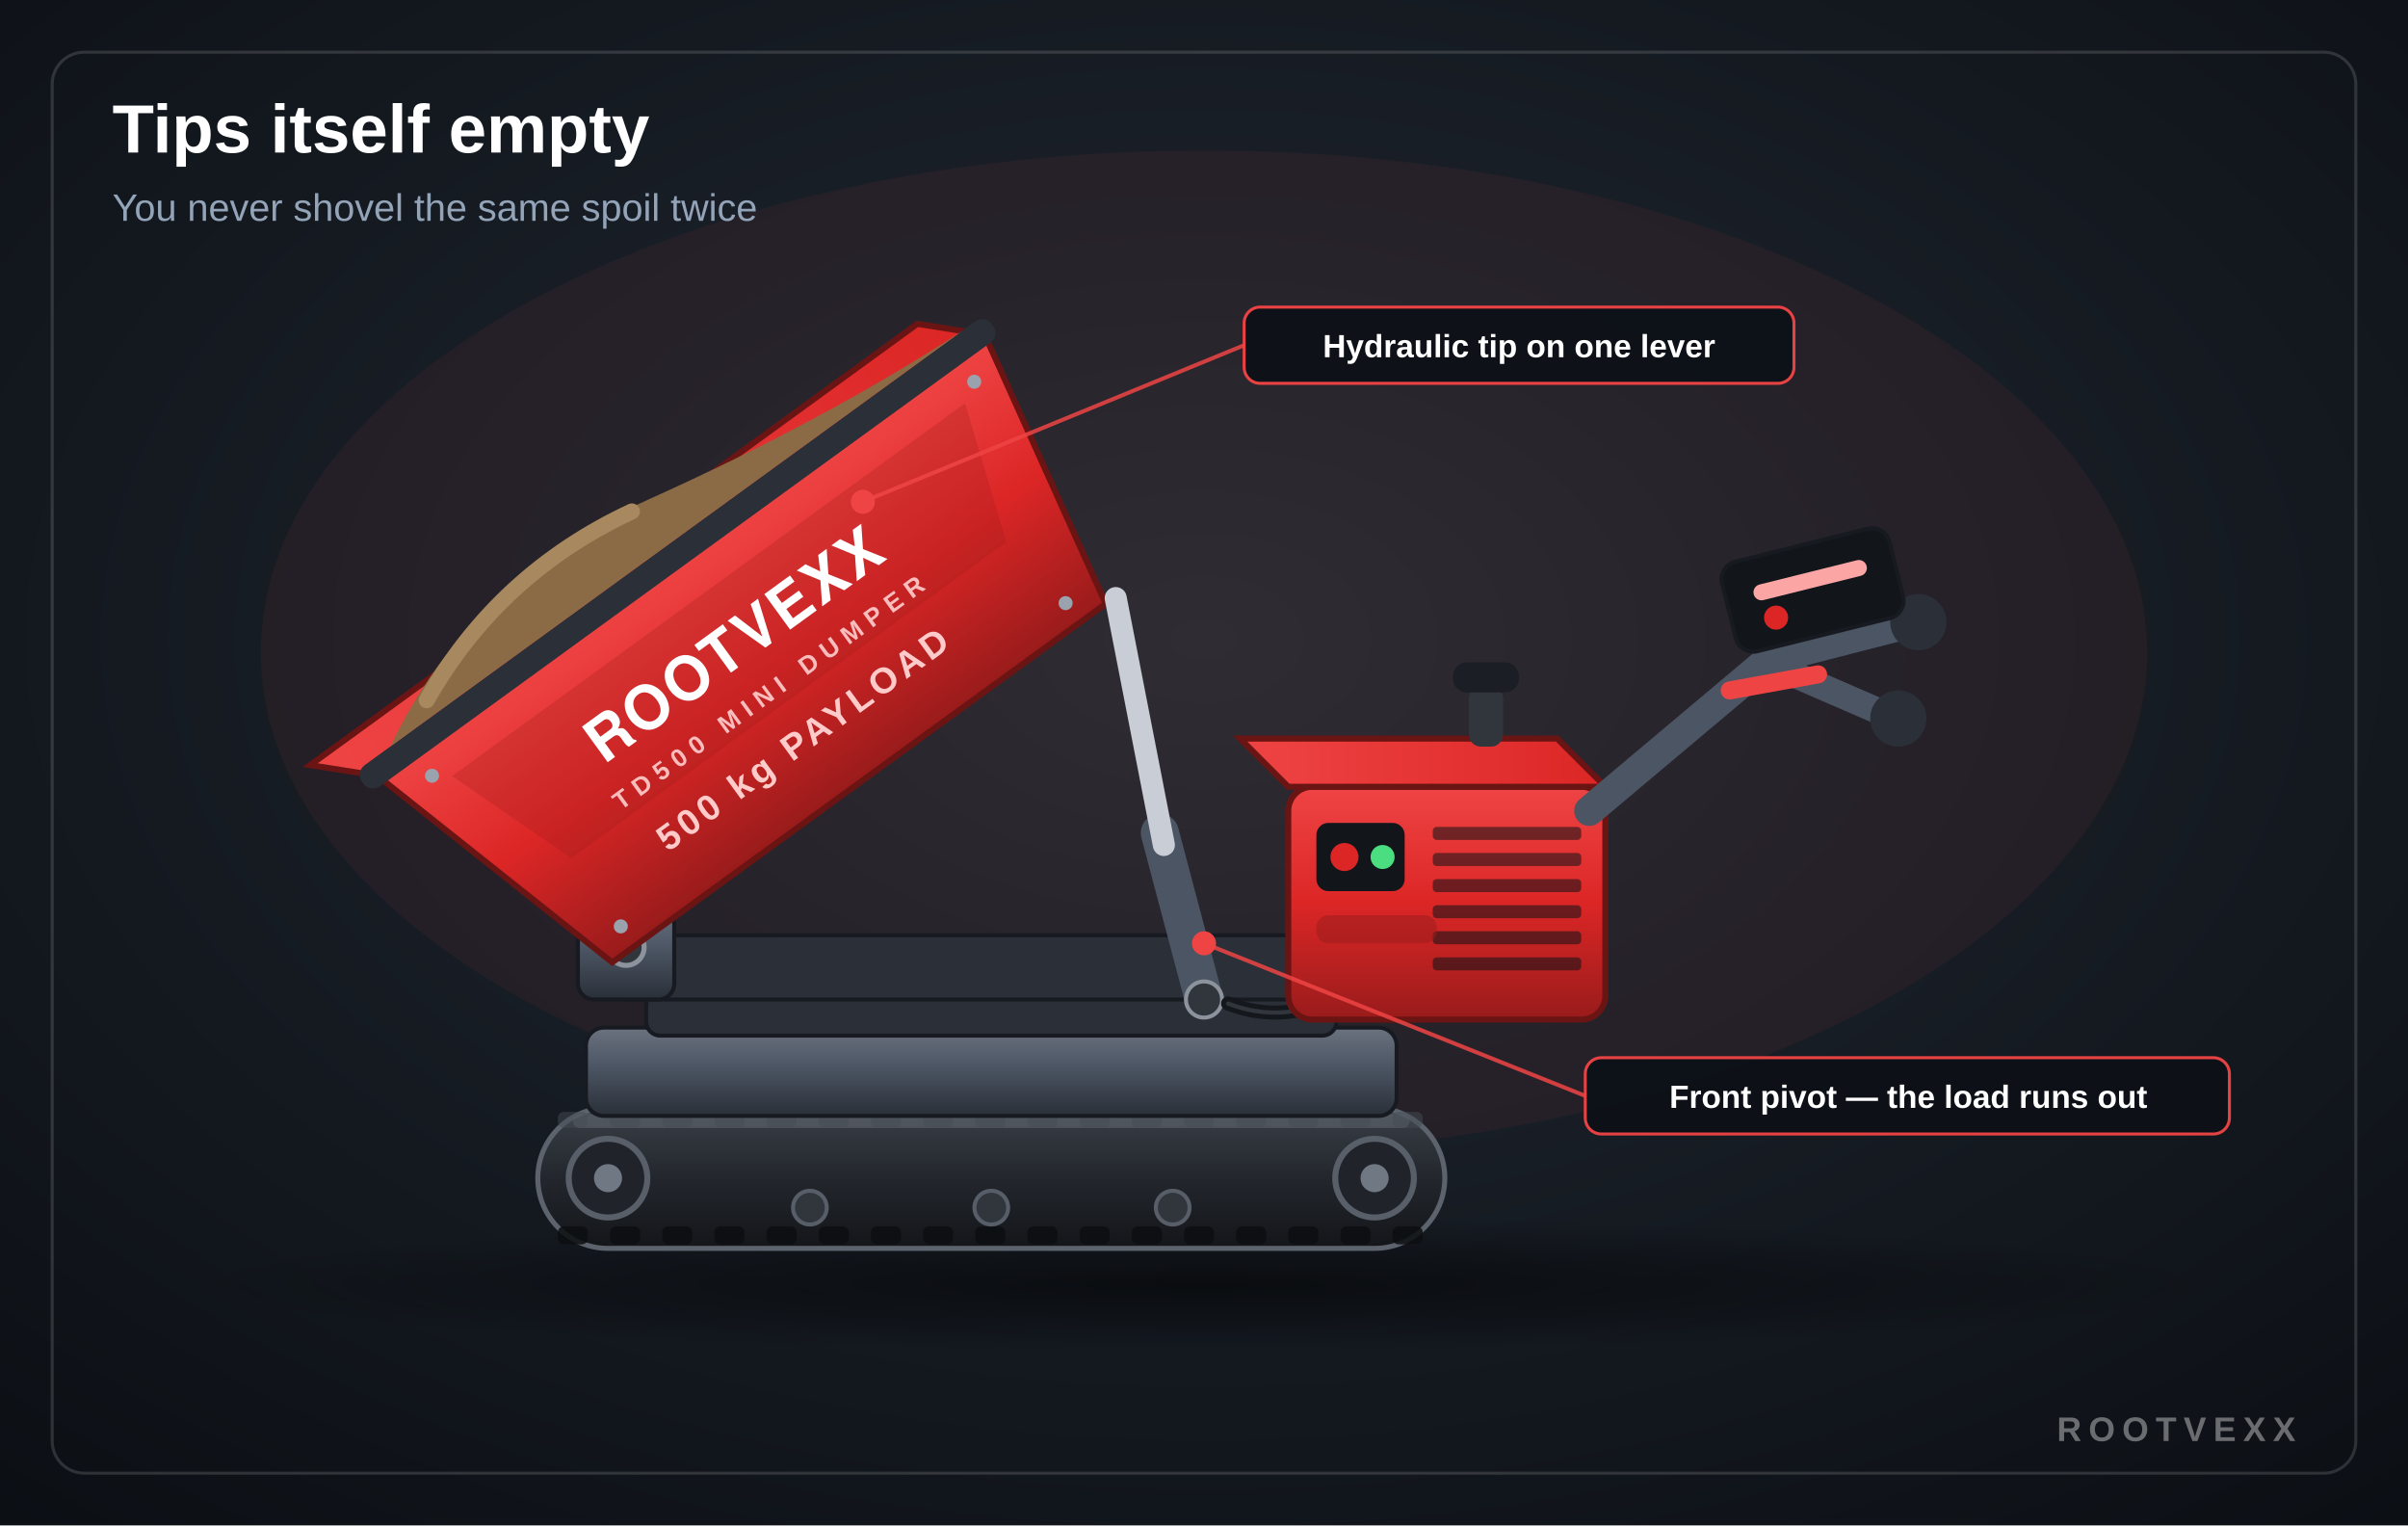
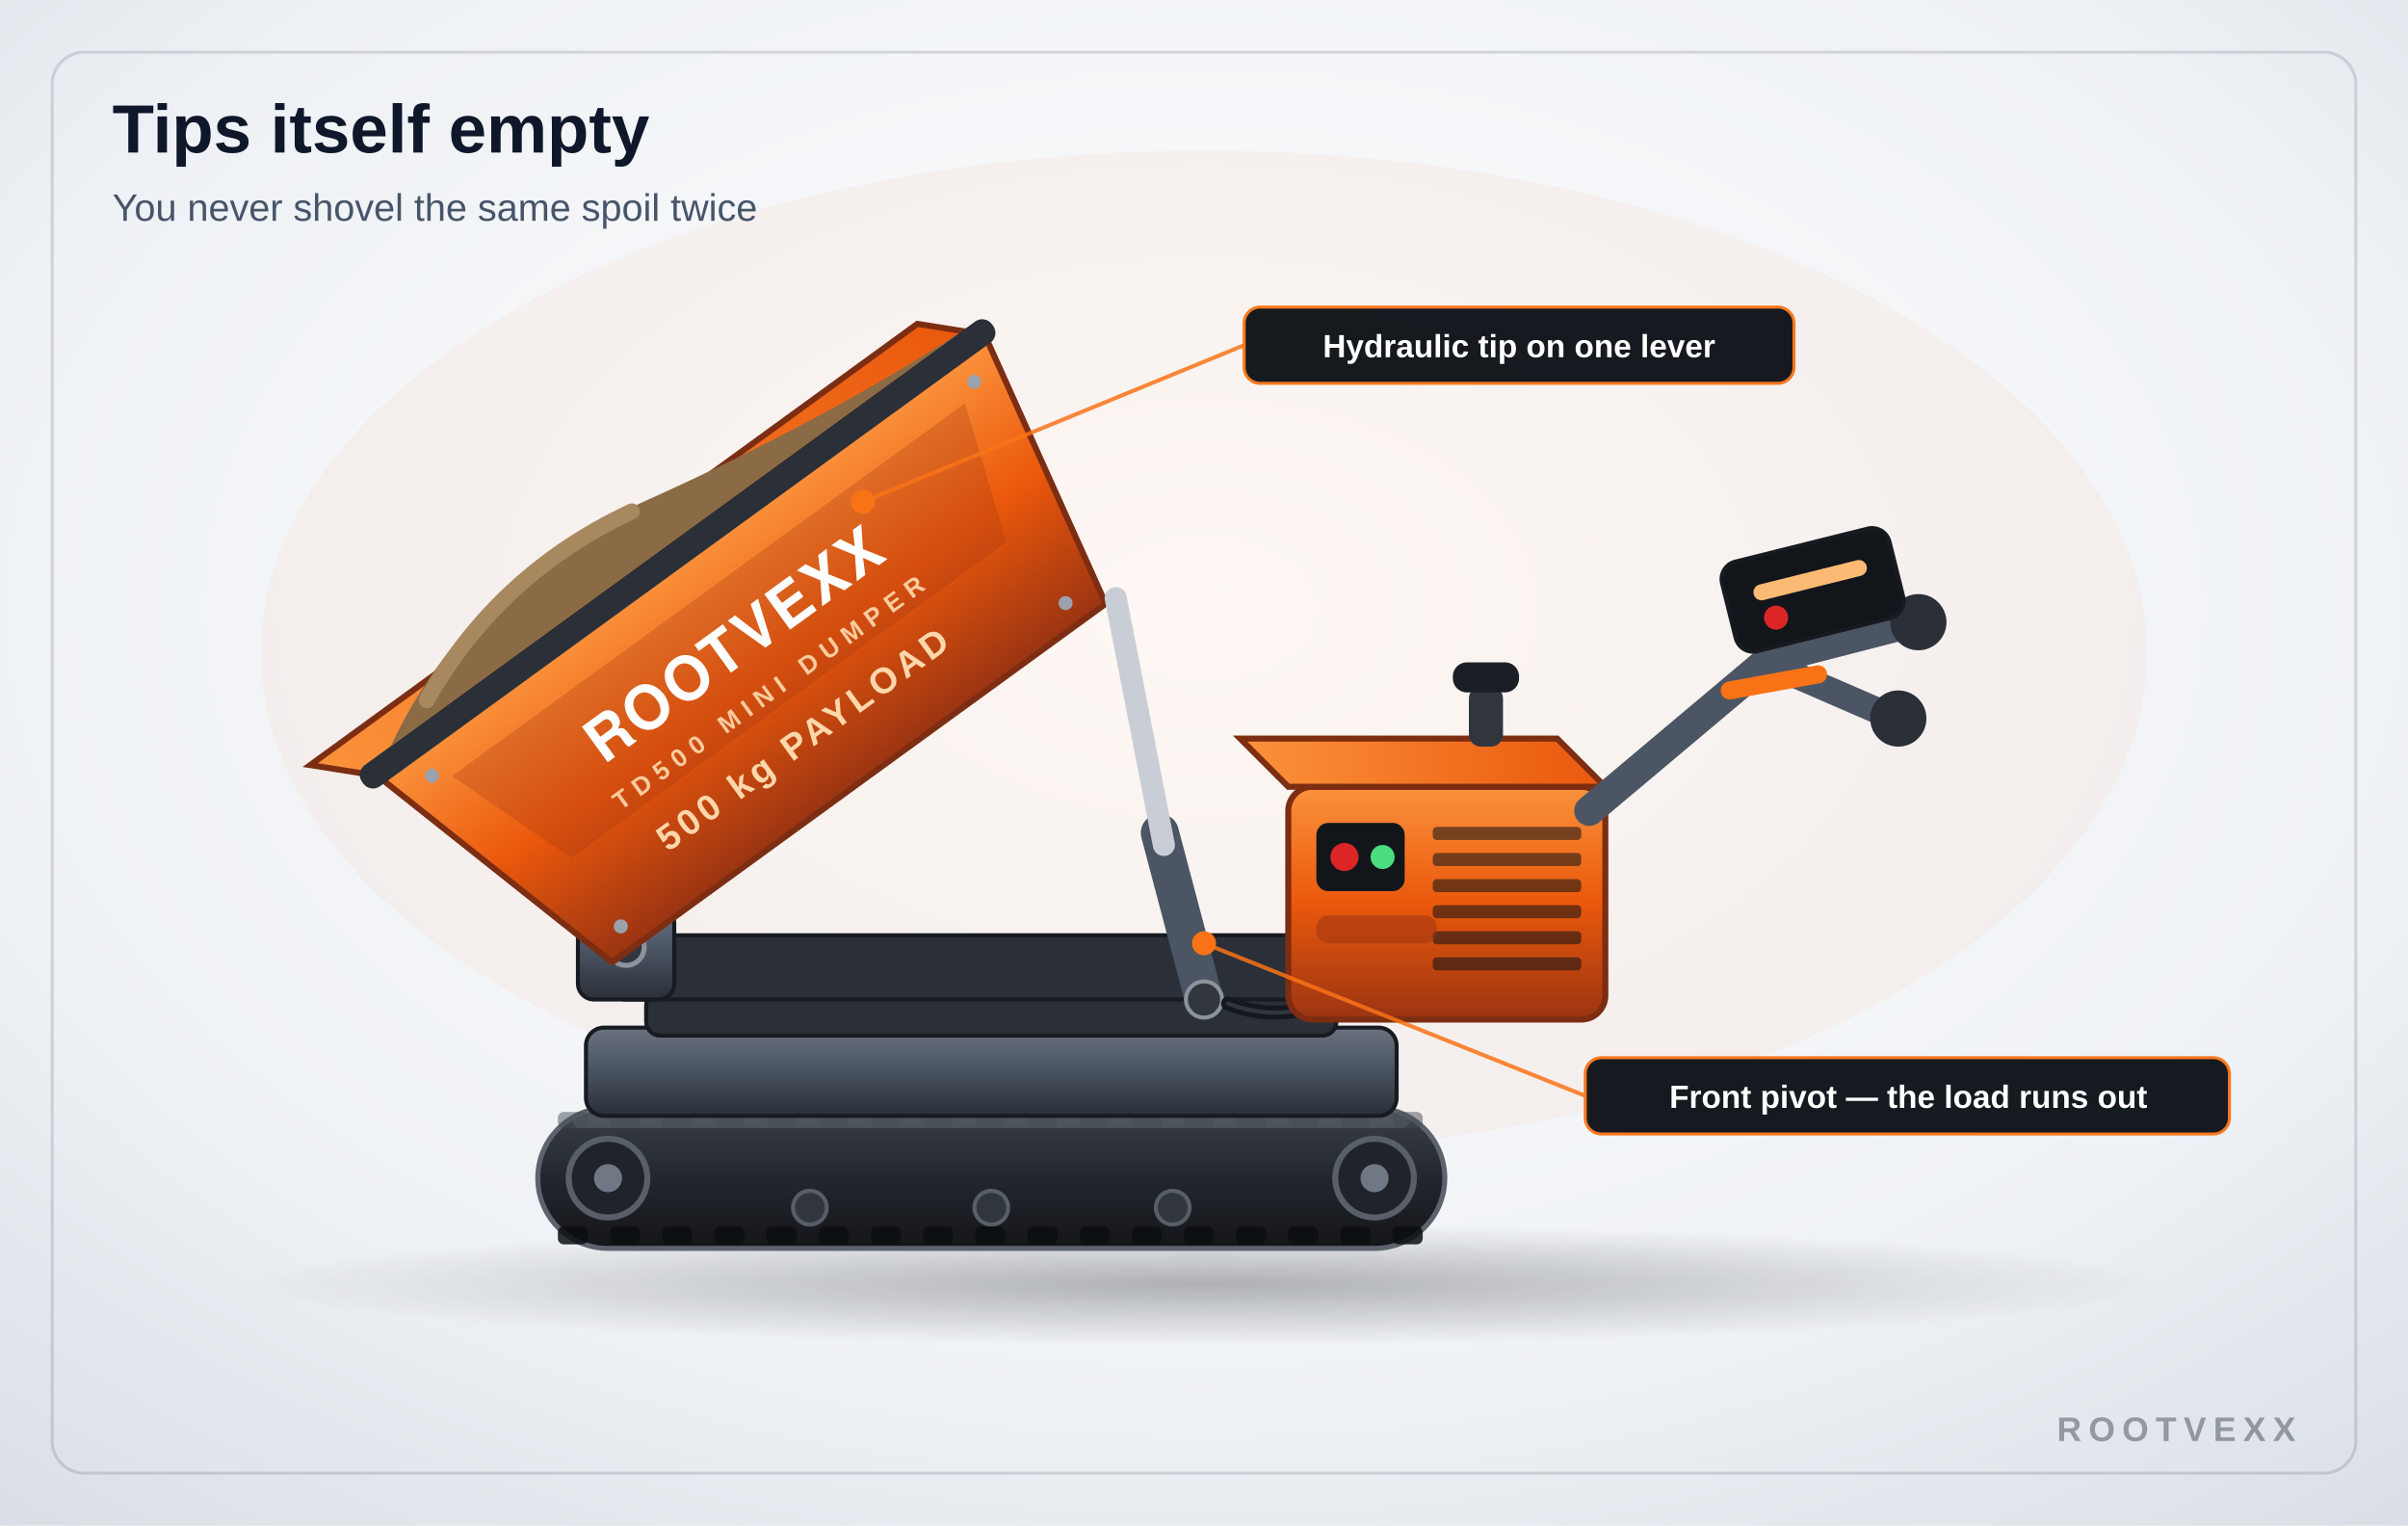
<svg xmlns="http://www.w3.org/2000/svg" viewBox="0 0 1200 760" width="1200" height="760" role="img">
  <defs>
    <linearGradient id="steel" x1="0" y1="0" x2="0" y2="1">
      <stop offset="0" stop-color="#6b7280" />
      <stop offset=".45" stop-color="#4b5563" />
      <stop offset="1" stop-color="#2a2f38" />
    </linearGradient>
    <linearGradient id="steelLite" x1="0" y1="0" x2="0" y2="1">
      <stop offset="0" stop-color="#aeb6c2" />
      <stop offset="1" stop-color="#6b7280" />
    </linearGradient>
    <linearGradient id="dark" x1="0" y1="0" x2="0" y2="1">
      <stop offset="0" stop-color="#31363f" />
      <stop offset="1" stop-color="#15181d" />
    </linearGradient>
    <linearGradient id="rubber" x1="0" y1="0" x2="0" y2="1">
      <stop offset="0" stop-color="#3a3f47" />
      <stop offset=".5" stop-color="#23272d" />
      <stop offset="1" stop-color="#131519" />
    </linearGradient>
    <radialGradient id="studioD" cx=".5" cy=".42" r=".78">
      <stop offset="0" stop-color="#232a33" />
      <stop offset=".6" stop-color="#141920" />
      <stop offset="1" stop-color="#0b0e13" />
    </radialGradient>
    <radialGradient id="studioL" cx=".5" cy=".4" r=".8">
      <stop offset="0" stop-color="#ffffff" />
      <stop offset=".65" stop-color="#eef1f5" />
      <stop offset="1" stop-color="#d7dce4" />
    </radialGradient>
    <linearGradient id="skyG" x1="0" y1="0" x2="0" y2="1">
      <stop offset="0" stop-color="#9fc0d8" />
      <stop offset=".55" stop-color="#cfe0ea" />
      <stop offset="1" stop-color="#e8eef2" />
    </linearGradient>
    <radialGradient id="shadow" cx=".5" cy=".5" r=".5">
      <stop offset="0" stop-color="#000" stop-opacity=".55" />
      <stop offset="1" stop-color="#000" stop-opacity="0" />
    </radialGradient>
    <linearGradient id="glassG" x1="0" y1="0" x2="1" y2="1">
      <stop offset="0" stop-color="#dfeaf2" stop-opacity=".9" />
      <stop offset="1" stop-color="#8fa6b8" stop-opacity=".75" />
    </linearGradient>
    <linearGradient id="paint" x1="0" y1="0" x2="0" y2="1">
-       <stop offset="0" stop-color="#ef4444" />
-       <stop offset=".5" stop-color="#dc2626" />
-       <stop offset="1" stop-color="#991b1b" />
+       <stop offset="0" stop-color="#fb923c" />
+       <stop offset=".5" stop-color="#ea580c" />
+       <stop offset="1" stop-color="#9a3412" />
    </linearGradient>
    <linearGradient id="paintTop" x1="0" y1="0" x2="1" y2="0">
-       <stop offset="0" stop-color="#ef4444" />
-       <stop offset="1" stop-color="#dc2626" />
+       <stop offset="0" stop-color="#fb923c" />
+       <stop offset="1" stop-color="#ea580c" />
    </linearGradient>
  </defs>
-   <rect width="1200" height="760" fill="url(#studioD)" />
-   <ellipse cx="600.0" cy="640" rx="504.0" ry="34" fill="url(#shadow)" />
-   <ellipse cx="600" cy="325" rx="470" ry="250" fill="#ef4444" opacity=".06" />
+   <rect width="1200" height="760" fill="url(#studioL)" />
+   <ellipse cx="600.0" cy="640" rx="480.0" ry="30" fill="url(#shadow)" opacity=".5" />
+   <ellipse cx="600" cy="325" rx="470" ry="250" fill="#f97316" opacity=".05" />
  <rect x="268" y="552" width="452" height="70" rx="35.0" fill="url(#rubber)" stroke="#5c636d" stroke-width="2.5" />
  <rect x="285.5" y="555" width="417.0" height="7" rx="3.5" fill="#6e767f" opacity=".45" />
  <rect x="278" y="611" width="15" height="9" rx="3" fill="#0c0e11" opacity=".85" />
  <rect x="278" y="554" width="15" height="8" rx="3" fill="#454b54" opacity=".5" />
  <rect x="304" y="611" width="15" height="9" rx="3" fill="#0c0e11" opacity=".85" />
  <rect x="304" y="554" width="15" height="8" rx="3" fill="#454b54" opacity=".5" />
  <rect x="330" y="611" width="15" height="9" rx="3" fill="#0c0e11" opacity=".85" />
  <rect x="330" y="554" width="15" height="8" rx="3" fill="#454b54" opacity=".5" />
  <rect x="356" y="611" width="15" height="9" rx="3" fill="#0c0e11" opacity=".85" />
  <rect x="356" y="554" width="15" height="8" rx="3" fill="#454b54" opacity=".5" />
  <rect x="382" y="611" width="15" height="9" rx="3" fill="#0c0e11" opacity=".85" />
  <rect x="382" y="554" width="15" height="8" rx="3" fill="#454b54" opacity=".5" />
  <rect x="408" y="611" width="15" height="9" rx="3" fill="#0c0e11" opacity=".85" />
  <rect x="408" y="554" width="15" height="8" rx="3" fill="#454b54" opacity=".5" />
  <rect x="434" y="611" width="15" height="9" rx="3" fill="#0c0e11" opacity=".85" />
  <rect x="434" y="554" width="15" height="8" rx="3" fill="#454b54" opacity=".5" />
  <rect x="460" y="611" width="15" height="9" rx="3" fill="#0c0e11" opacity=".85" />
  <rect x="460" y="554" width="15" height="8" rx="3" fill="#454b54" opacity=".5" />
  <rect x="486" y="611" width="15" height="9" rx="3" fill="#0c0e11" opacity=".85" />
  <rect x="486" y="554" width="15" height="8" rx="3" fill="#454b54" opacity=".5" />
  <rect x="512" y="611" width="15" height="9" rx="3" fill="#0c0e11" opacity=".85" />
  <rect x="512" y="554" width="15" height="8" rx="3" fill="#454b54" opacity=".5" />
  <rect x="538" y="611" width="15" height="9" rx="3" fill="#0c0e11" opacity=".85" />
  <rect x="538" y="554" width="15" height="8" rx="3" fill="#454b54" opacity=".5" />
  <rect x="564" y="611" width="15" height="9" rx="3" fill="#0c0e11" opacity=".85" />
  <rect x="564" y="554" width="15" height="8" rx="3" fill="#454b54" opacity=".5" />
  <rect x="590" y="611" width="15" height="9" rx="3" fill="#0c0e11" opacity=".85" />
  <rect x="590" y="554" width="15" height="8" rx="3" fill="#454b54" opacity=".5" />
  <rect x="616" y="611" width="15" height="9" rx="3" fill="#0c0e11" opacity=".85" />
  <rect x="616" y="554" width="15" height="8" rx="3" fill="#454b54" opacity=".5" />
  <rect x="642" y="611" width="15" height="9" rx="3" fill="#0c0e11" opacity=".85" />
  <rect x="642" y="554" width="15" height="8" rx="3" fill="#454b54" opacity=".5" />
  <rect x="668" y="611" width="15" height="9" rx="3" fill="#0c0e11" opacity=".85" />
  <rect x="668" y="554" width="15" height="8" rx="3" fill="#454b54" opacity=".5" />
  <rect x="694" y="611" width="15" height="9" rx="3" fill="#0c0e11" opacity=".85" />
  <rect x="694" y="554" width="15" height="8" rx="3" fill="#454b54" opacity=".5" />
  <circle cx="303.0" cy="587.0" r="19.6" fill="#20242a" stroke="#585f69" stroke-width="3" />
  <circle cx="685.0" cy="587.0" r="19.6" fill="#20242a" stroke="#585f69" stroke-width="3" />
  <circle cx="303.0" cy="587.0" r="7.0" fill="#6f7883" />
  <circle cx="685.0" cy="587.0" r="7.0" fill="#6f7883" />
  <circle cx="403.6" cy="601.7" r="8.4" fill="#31363d" stroke="#575e68" stroke-width="2" />
  <circle cx="494.0" cy="601.7" r="8.4" fill="#31363d" stroke="#575e68" stroke-width="2" />
  <circle cx="584.4" cy="601.7" r="8.4" fill="#31363d" stroke="#575e68" stroke-width="2" />
  <rect x="292" y="512" width="404" height="44" rx="9" fill="url(#steel)" stroke="#171b21" stroke-width="2" />
  <rect x="322" y="494" width="344" height="22" rx="7" fill="#2a2f38" stroke="#171b21" stroke-width="2" />
  <rect x="304" y="466" width="352" height="32" rx="8" fill="#2a2f38" stroke="#171b21" stroke-width="2" />
  <rect x="288" y="452" width="48" height="46" rx="8" fill="url(#steel)" stroke="#171b21" stroke-width="2" />
  <circle cx="312" cy="472" r="9" fill="#31363d" stroke="#8c939d" stroke-width="2.5" />
  <g transform="rotate(-36 312 472)">
-     <path d="M262 330 L636 330 L606 474 L302 474 Z" fill="url(#paint)" stroke="#6b1414" stroke-width="3" />
-     <path d="M262 330 L636 330 L612 306 L238 306 Z" fill="url(#paintTop)" stroke="#6b1414" stroke-width="3" />
-     <path d="M292 352 L608 352 L584 420 L316 420 Z" fill="#991b1b" opacity=".26" />
+     <path d="M262 330 L636 330 L606 474 L302 474 Z" fill="url(#paint)" stroke="#7c2d12" stroke-width="3" />
+     <path d="M262 330 L636 330 L612 306 L238 306 Z" fill="url(#paintTop)" stroke="#7c2d12" stroke-width="3" />
+     <path d="M292 352 L608 352 L584 420 L316 420 Z" fill="#9a3412" opacity=".26" />
    <rect x="254" y="322" width="388" height="13" rx="6" fill="#2a2f38" />
    <circle cx="284" cy="346" r="3.5" fill="#9aa2ad" />
    <circle cx="618" cy="346" r="3.5" fill="#9aa2ad" />
    <circle cx="316" cy="462" r="3.5" fill="#9aa2ad" />
    <circle cx="590" cy="462" r="3.5" fill="#9aa2ad" />
    <path d="M276 322 q80 -44 176 -24 q96 20 176 24 z" fill="#8a6b45" />
    <path d="M304 314 q66 -30 138 -16" fill="none" stroke="#a8895f" stroke-width="8" stroke-linecap="round" />
    <text x="444" y="392" text-anchor="middle" font-family="Arial Black,Helvetica,sans-serif" font-weight="800" font-size="30" letter-spacing="1.3" fill="#ffffff">ROOTVEXX</text>
-     <text x="444" y="415.4" text-anchor="middle" font-family="Arial,Helvetica,sans-serif" font-weight="700" font-size="12.6" letter-spacing="3.9" fill="#fecaca" opacity=".92">TD500 MINI DUMPER</text>
-     <text x="444" y="446" text-anchor="middle" font-family="Arial,Helvetica,sans-serif" font-weight="800" font-size="18" letter-spacing="2.2" fill="#fecaca">500 kg PAYLOAD</text>
+     <text x="444" y="415.4" text-anchor="middle" font-family="Arial,Helvetica,sans-serif" font-weight="700" font-size="12.6" letter-spacing="3.9" fill="#fed7aa" opacity=".92">TD500 MINI DUMPER</text>
+     <text x="444" y="446" text-anchor="middle" font-family="Arial,Helvetica,sans-serif" font-weight="800" font-size="18" letter-spacing="2.2" fill="#fed7aa">500 kg PAYLOAD</text>
  </g>
  <path d="M600 498 L578 415" stroke="#4b5563" stroke-width="19" stroke-linecap="round" />
  <path d="M580 421 L556 298" stroke="#c9ced6" stroke-width="11" stroke-linecap="round" />
  <circle cx="600" cy="498" r="9" fill="#31363d" stroke="#8c939d" stroke-width="2" />
  <path d="M612 500 Q656.0 517.0 700 470" fill="none" stroke="#14171c" stroke-width="7" stroke-linecap="round" />
  <path d="M612 500 Q656.0 517.0 700 470" fill="none" stroke="#3d434b" stroke-width="2.1" stroke-linecap="round" opacity=".7" />
-   <rect x="642" y="392" width="158" height="116" rx="12" fill="url(#paint)" stroke="#6b1414" stroke-width="3" />
-   <path d="M642 392 L800 392 L776 368 L618 368 Z" fill="url(#paintTop)" stroke="#6b1414" stroke-width="3" />
+   <rect x="642" y="392" width="158" height="116" rx="12" fill="url(#paint)" stroke="#7c2d12" stroke-width="3" />
+   <path d="M642 392 L800 392 L776 368 L618 368 Z" fill="url(#paintTop)" stroke="#7c2d12" stroke-width="3" />
  <rect x="714" y="412.0" width="74" height="6.5" rx="2" fill="#0f1216" opacity=".55" />
  <rect x="714" y="425.0" width="74" height="6.5" rx="2" fill="#0f1216" opacity=".55" />
  <rect x="714" y="438.0" width="74" height="6.5" rx="2" fill="#0f1216" opacity=".55" />
  <rect x="714" y="451.0" width="74" height="6.5" rx="2" fill="#0f1216" opacity=".55" />
  <rect x="714" y="464.0" width="74" height="6.5" rx="2" fill="#0f1216" opacity=".55" />
  <rect x="714" y="477.0" width="74" height="6.5" rx="2" fill="#0f1216" opacity=".55" />
  <rect x="656" y="410" width="44" height="34" rx="6" fill="#12161b" />
  <circle cx="670" cy="427" r="7" fill="#dc2626" />
  <circle cx="689" cy="427" r="6" fill="#4ade80" />
  <rect x="732" y="342" width="17" height="30" rx="6" fill="#31363d" />
  <rect x="724" y="330" width="33" height="15" rx="7" fill="#1b1f25" />
-   <rect x="656" y="456" width="60" height="14" rx="6" fill="#991b1b" opacity=".5" />
+   <rect x="656" y="456" width="60" height="14" rx="6" fill="#9a3412" opacity=".5" />
  <path d="M792 404 L880 330" stroke="#4b5563" stroke-width="15" stroke-linecap="round" />
  <path d="M880 330 L950 312 M880 330 L940 356" stroke="#4b5563" stroke-width="13" stroke-linecap="round" />
  <circle cx="956" cy="310" r="14" fill="#2a2f38" />
  <circle cx="946" cy="358" r="14" fill="#2a2f38" />
  <rect x="856" y="282" width="86" height="46" rx="9" fill="#12161b" stroke="#171b21" stroke-width="2" transform="rotate(-14 856 282)" />
  <g transform="rotate(-14 856 282)">
-     <rect x="870" y="296" width="58" height="8" rx="4" fill="#fca5a5" />
+     <rect x="870" y="296" width="58" height="8" rx="4" fill="#fdba74" />
    <circle cx="878" cy="314" r="6" fill="#dc2626" />
  </g>
-   <path d="M862 344 L906 336" stroke="#ef4444" stroke-width="9" stroke-linecap="round" />
-   <path d="M430 250 L620 172" stroke="#ef4444" stroke-width="2" opacity=".85" />
-   <circle cx="430" cy="250" r="6" fill="#ef4444" />
-   <rect x="620" y="153" width="274" height="38" rx="8" fill="#0d1117" stroke="#ef4444" stroke-width="1.5" opacity=".96" />
+   <path d="M862 344 L906 336" stroke="#f97316" stroke-width="9" stroke-linecap="round" />
+   <path d="M430 250 L620 172" stroke="#f97316" stroke-width="2" opacity=".85" />
+   <circle cx="430" cy="250" r="6" fill="#f97316" />
+   <rect x="620" y="153" width="274" height="38" rx="8" fill="#0d1117" stroke="#f97316" stroke-width="1.5" opacity=".96" />
  <text x="757" y="178" text-anchor="middle" font-family="Arial,Helvetica,sans-serif" font-weight="700" font-size="16" fill="#fff">Hydraulic tip on one lever</text>
-   <path d="M600 470 L790 546" stroke="#ef4444" stroke-width="2" opacity=".85" />
-   <circle cx="600" cy="470" r="6" fill="#ef4444" />
-   <rect x="790" y="527" width="321" height="38" rx="8" fill="#0d1117" stroke="#ef4444" stroke-width="1.5" opacity=".96" />
+   <path d="M600 470 L790 546" stroke="#f97316" stroke-width="2" opacity=".85" />
+   <circle cx="600" cy="470" r="6" fill="#f97316" />
+   <rect x="790" y="527" width="321" height="38" rx="8" fill="#0d1117" stroke="#f97316" stroke-width="1.5" opacity=".96" />
  <text x="951" y="552" text-anchor="middle" font-family="Arial,Helvetica,sans-serif" font-weight="700" font-size="16" fill="#fff">Front pivot — the load runs out</text>
-   <text x="56" y="76" font-family="Arial,Helvetica,sans-serif" font-weight="800" font-size="34" fill="#ffffff">Tips itself empty</text>
-   <text x="56" y="110" font-family="Arial,Helvetica,sans-serif" font-weight="500" font-size="19" fill="#93a3b8">You never shovel the same spoil twice</text>
-   <rect x="26" y="26" width="1148" height="708" rx="16" fill="none" stroke="#ffffff" stroke-width="1.5" opacity=".14" />
-   <text x="1144" y="718" text-anchor="end" font-family="Arial,Helvetica,sans-serif" font-weight="800" font-size="17" letter-spacing="3.5" fill="#ffffff" opacity=".38">ROOTVEXX</text>
+   <text x="56" y="76" font-family="Arial,Helvetica,sans-serif" font-weight="800" font-size="34" fill="#0f172a">Tips itself empty</text>
+   <text x="56" y="110" font-family="Arial,Helvetica,sans-serif" font-weight="500" font-size="19" fill="#475569">You never shovel the same spoil twice</text>
+   <rect x="26" y="26" width="1148" height="708" rx="16" fill="none" stroke="#0f172a" stroke-width="1.5" opacity=".14" />
+   <text x="1144" y="718" text-anchor="end" font-family="Arial,Helvetica,sans-serif" font-weight="800" font-size="17" letter-spacing="3.5" fill="#0f172a" opacity=".38">ROOTVEXX</text>
</svg>
